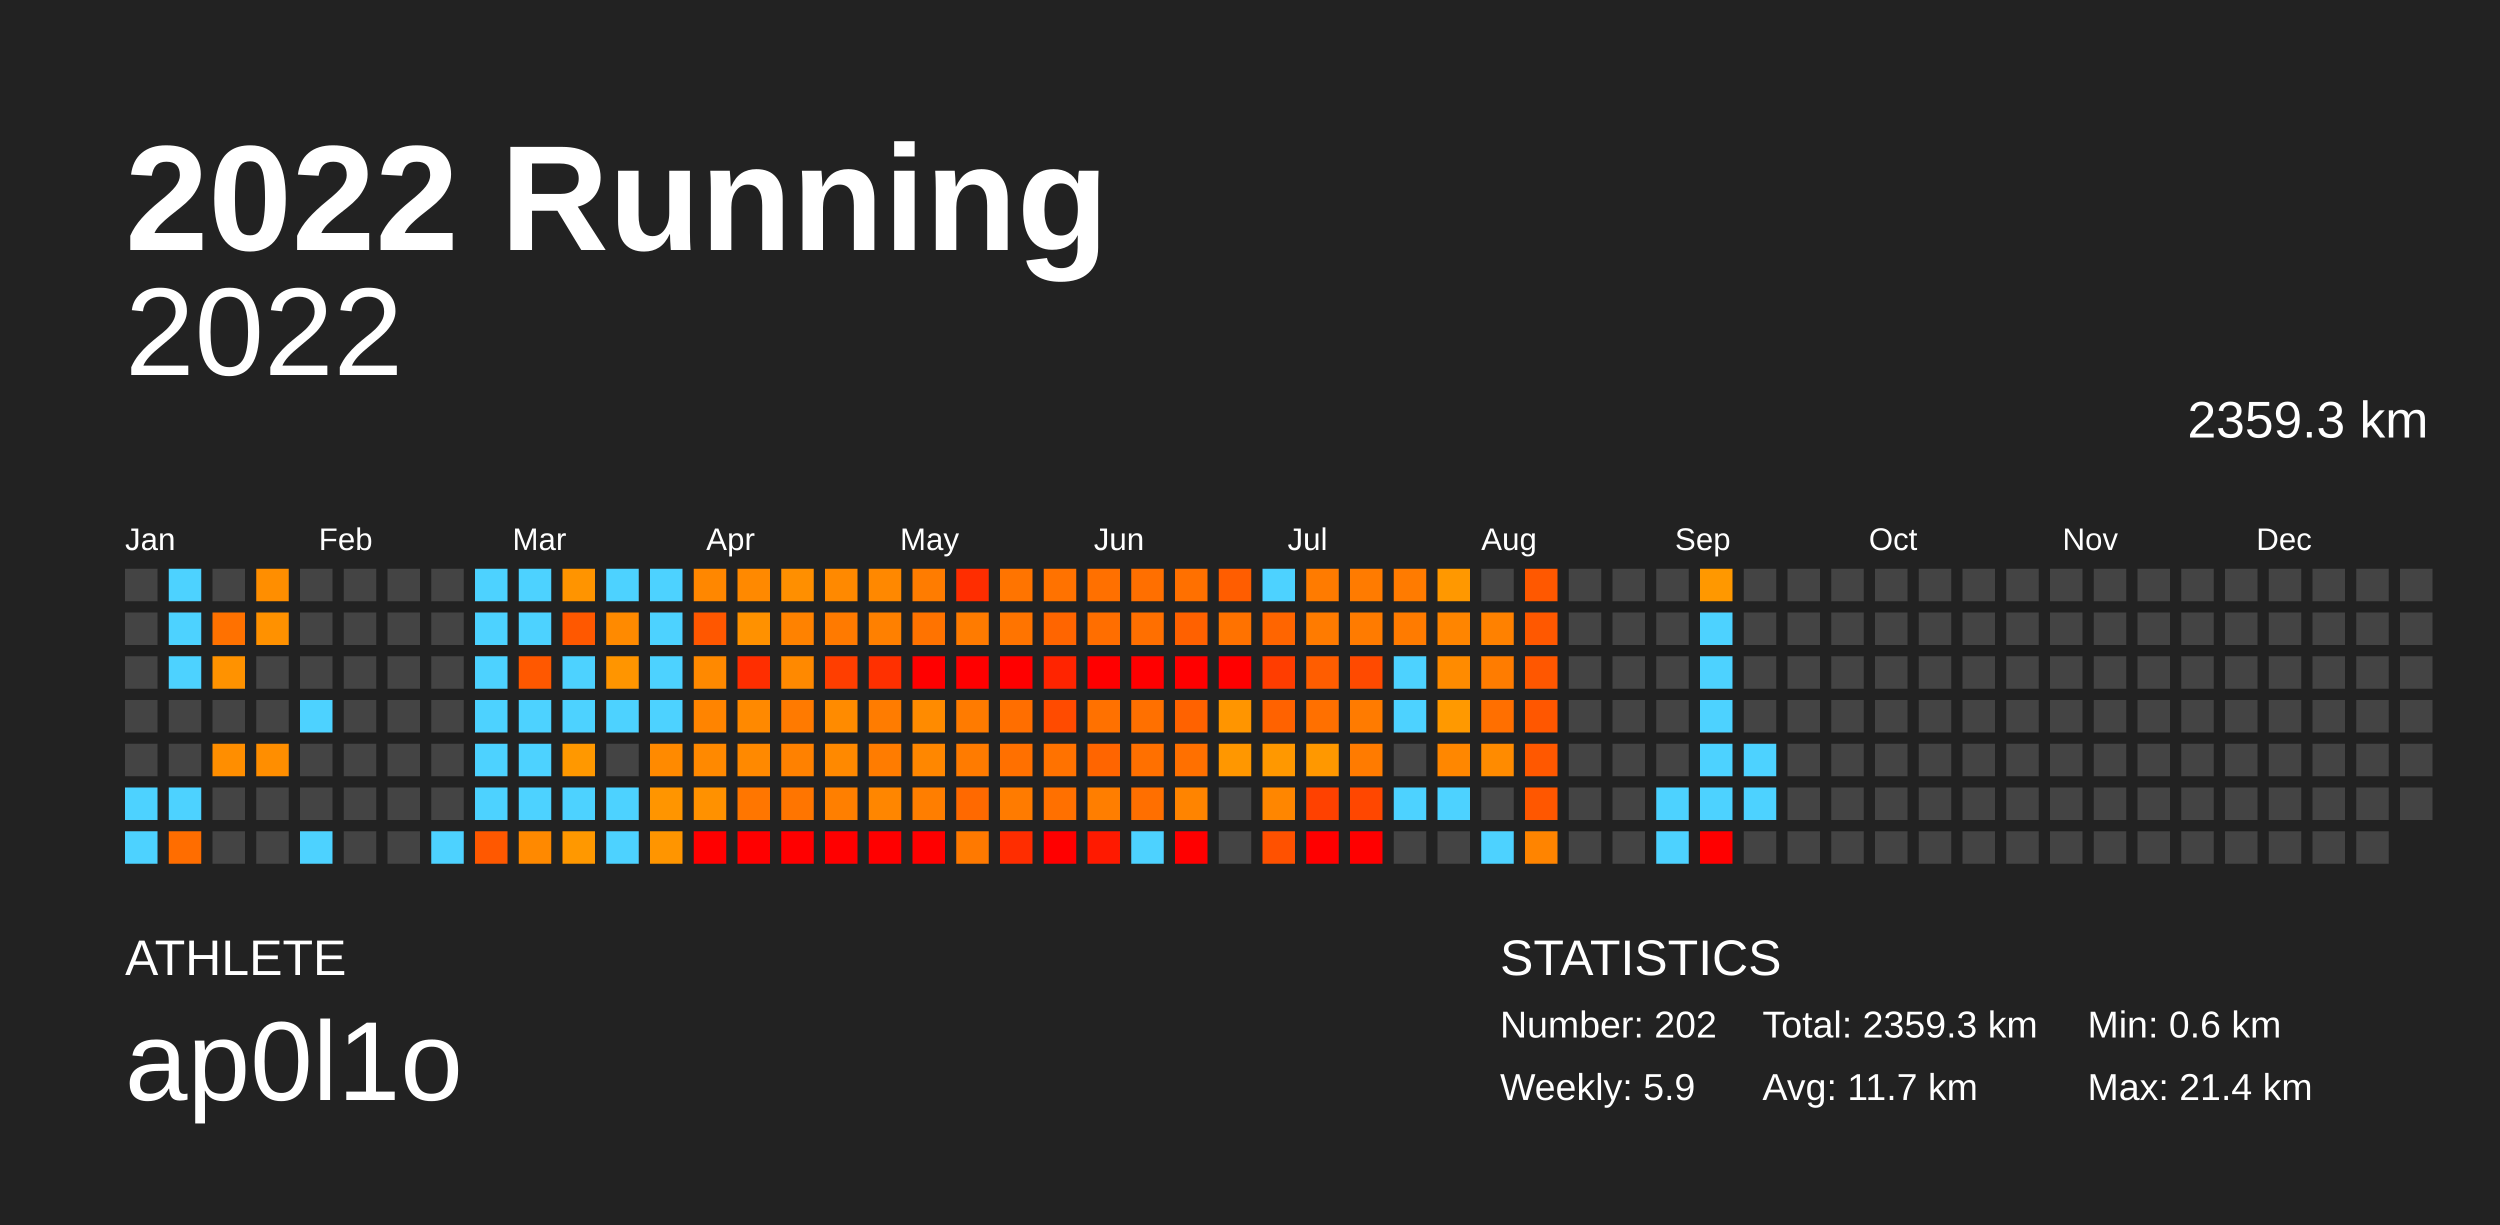
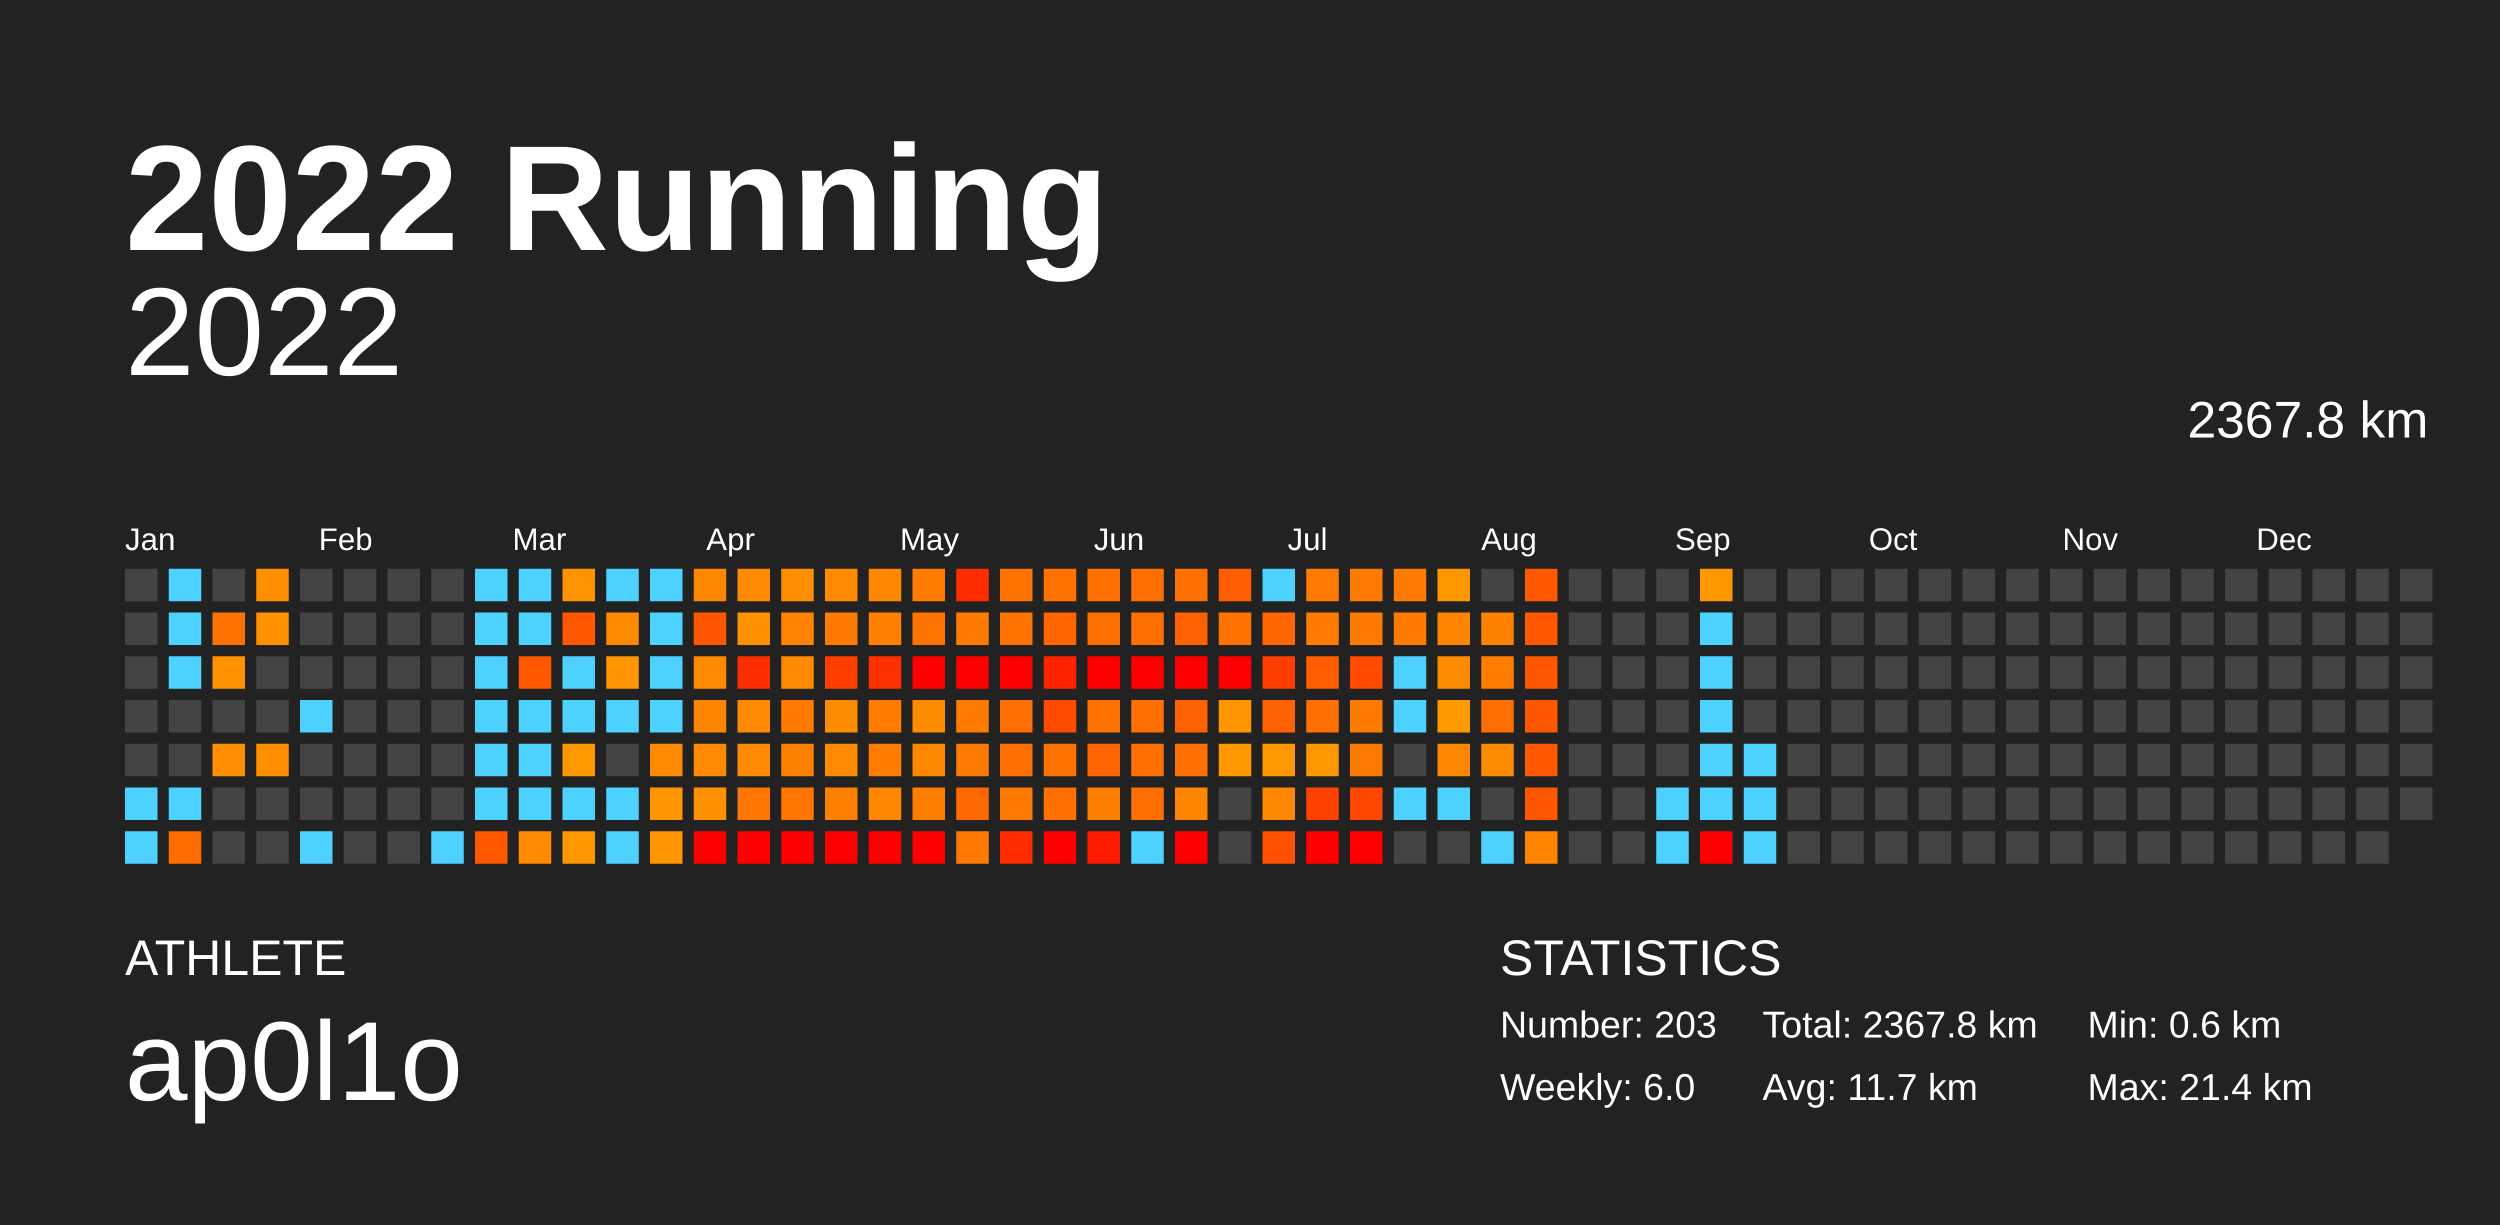
<svg xmlns="http://www.w3.org/2000/svg" baseProfile="full" height="98mm" version="1.1" viewBox="0,0,200,98" width="200mm">
  <defs />
  <rect fill="#222222" height="98" width="200" x="0" y="0" />
  <text fill="#FFFFFF" style="font-size:12px; font-family:Arial; font-weight:bold;" x="10" y="20">2022 Running</text>
  <text fill="#FFFFFF" style="font-size:4px; font-family:Arial" x="10" y="78">ATHLETE</text>
  <text fill="#FFFFFF" style="font-size:9px; font-family:Arial" x="10" y="88">ap0l1o</text>
  <text fill="#FFFFFF" style="font-size:4px; font-family:Arial" x="120" y="78">STATISTICS</text>
-   <text fill="#FFFFFF" style="font-size:3px; font-family:Arial" x="120" y="83">Number: 202</text>
-   <text fill="#FFFFFF" style="font-size:3px; font-family:Arial" x="120" y="88">Weekly: 5.9</text>
-   <text fill="#FFFFFF" style="font-size:3px; font-family:Arial" x="141" y="83">Total: 2359.3 km</text>
+   <text fill="#FFFFFF" style="font-size:3px; font-family:Arial" x="120" y="83">Number: 203</text>
+   <text fill="#FFFFFF" style="font-size:3px; font-family:Arial" x="120" y="88">Weekly: 6.0</text>
+   <text fill="#FFFFFF" style="font-size:3px; font-family:Arial" x="141" y="83">Total: 2367.8 km</text>
  <text fill="#FFFFFF" style="font-size:3px; font-family:Arial" x="141" y="88">Avg: 11.7 km</text>
  <text fill="#FFFFFF" style="font-size:3px; font-family:Arial" x="167" y="83">Min: 0.6 km</text>
  <text fill="#FFFFFF" style="font-size:3px; font-family:Arial" x="167" y="88">Max: 21.4 km</text>
  <text alignment-baseline="hanging" fill="#FFFFFF" style="font-size:10.0px; font-family:Arial;" x="10" y="30">2022</text>
-   <text alignment-baseline="hanging" fill="#FFFFFF" style="font-size:4.125px; font-family:Arial;" x="175" y="35">2359.3 km</text>
+   <text alignment-baseline="hanging" fill="#FFFFFF" style="font-size:4.125px; font-family:Arial;" x="175" y="35">2367.8 km</text>
  <text fill="#FFFFFF" style="font-size:2.5px; font-family:Arial" x="10.0" y="44">Jan</text>
  <text fill="#FFFFFF" style="font-size:2.5px; font-family:Arial" x="25.5" y="44">Feb</text>
  <text fill="#FFFFFF" style="font-size:2.5px; font-family:Arial" x="41.0" y="44">Mar</text>
  <text fill="#FFFFFF" style="font-size:2.5px; font-family:Arial" x="56.5" y="44">Apr</text>
  <text fill="#FFFFFF" style="font-size:2.5px; font-family:Arial" x="72.0" y="44">May</text>
  <text fill="#FFFFFF" style="font-size:2.5px; font-family:Arial" x="87.5" y="44">Jun</text>
  <text fill="#FFFFFF" style="font-size:2.5px; font-family:Arial" x="103.0" y="44">Jul</text>
  <text fill="#FFFFFF" style="font-size:2.5px; font-family:Arial" x="118.5" y="44">Aug</text>
  <text fill="#FFFFFF" style="font-size:2.5px; font-family:Arial" x="134.0" y="44">Sep</text>
  <text fill="#FFFFFF" style="font-size:2.5px; font-family:Arial" x="149.5" y="44">Oct</text>
  <text fill="#FFFFFF" style="font-size:2.5px; font-family:Arial" x="165.0" y="44">Nov</text>
  <text fill="#FFFFFF" style="font-size:2.5px; font-family:Arial" x="180.5" y="44">Dec</text>
  <rect fill="#444444" height="2.6" width="2.6" x="10.0" y="45.5" />
  <rect fill="#444444" height="2.6" width="2.6" x="10.0" y="49.0" />
  <rect fill="#444444" height="2.6" width="2.6" x="10.0" y="52.5" />
  <rect fill="#444444" height="2.6" width="2.6" x="10.0" y="56.0" />
  <rect fill="#444444" height="2.6" width="2.6" x="10.0" y="59.5" />
  <rect fill="#4dd2ff" height="2.6" width="2.6" x="10.0" y="63.0" />
  <rect fill="#4dd2ff" height="2.6" width="2.6" x="10.0" y="66.5" />
  <rect fill="#4dd2ff" height="2.6" width="2.6" x="13.5" y="45.5" />
  <rect fill="#4dd2ff" height="2.6" width="2.6" x="13.5" y="49.0" />
  <rect fill="#4dd2ff" height="2.6" width="2.6" x="13.5" y="52.5" />
  <rect fill="#444444" height="2.6" width="2.6" x="13.5" y="56.0" />
  <rect fill="#444444" height="2.6" width="2.6" x="13.5" y="59.5" />
  <rect fill="#4dd2ff" height="2.6" width="2.6" x="13.5" y="63.0" />
  <rect fill="#ff6d00" height="2.6" width="2.6" x="13.5" y="66.5" />
  <rect fill="#444444" height="2.6" width="2.6" x="17.0" y="45.5" />
  <rect fill="#ff7100" height="2.6" width="2.6" x="17.0" y="49.0" />
  <rect fill="#ff9200" height="2.6" width="2.6" x="17.0" y="52.5" />
  <rect fill="#444444" height="2.6" width="2.6" x="17.0" y="56.0" />
  <rect fill="#ff8e00" height="2.6" width="2.6" x="17.0" y="59.5" />
  <rect fill="#444444" height="2.6" width="2.6" x="17.0" y="63.0" />
  <rect fill="#444444" height="2.6" width="2.6" x="17.0" y="66.5" />
  <rect fill="#ff8e00" height="2.6" width="2.6" x="20.5" y="45.5" />
  <rect fill="#ff9100" height="2.6" width="2.6" x="20.5" y="49.0" />
  <rect fill="#444444" height="2.6" width="2.6" x="20.5" y="52.5" />
  <rect fill="#444444" height="2.6" width="2.6" x="20.5" y="56.0" />
  <rect fill="#ff8e00" height="2.6" width="2.6" x="20.5" y="59.5" />
  <rect fill="#444444" height="2.6" width="2.6" x="20.5" y="63.0" />
  <rect fill="#444444" height="2.6" width="2.6" x="20.5" y="66.5" />
  <rect fill="#444444" height="2.6" width="2.6" x="24.0" y="45.5" />
  <rect fill="#444444" height="2.6" width="2.6" x="24.0" y="49.0" />
  <rect fill="#444444" height="2.6" width="2.6" x="24.0" y="52.5" />
  <rect fill="#4dd2ff" height="2.6" width="2.6" x="24.0" y="56.0" />
  <rect fill="#444444" height="2.6" width="2.6" x="24.0" y="59.5" />
  <rect fill="#444444" height="2.6" width="2.6" x="24.0" y="63.0" />
  <rect fill="#4dd2ff" height="2.6" width="2.6" x="24.0" y="66.5" />
  <rect fill="#444444" height="2.6" width="2.6" x="27.5" y="45.5" />
  <rect fill="#444444" height="2.6" width="2.6" x="27.5" y="49.0" />
  <rect fill="#444444" height="2.6" width="2.6" x="27.5" y="52.5" />
  <rect fill="#444444" height="2.6" width="2.6" x="27.5" y="56.0" />
  <rect fill="#444444" height="2.6" width="2.6" x="27.5" y="59.5" />
  <rect fill="#444444" height="2.6" width="2.6" x="27.5" y="63.0" />
  <rect fill="#444444" height="2.6" width="2.6" x="27.5" y="66.5" />
  <rect fill="#444444" height="2.6" width="2.6" x="31.0" y="45.5" />
  <rect fill="#444444" height="2.6" width="2.6" x="31.0" y="49.0" />
  <rect fill="#444444" height="2.6" width="2.6" x="31.0" y="52.5" />
  <rect fill="#444444" height="2.6" width="2.6" x="31.0" y="56.0" />
  <rect fill="#444444" height="2.6" width="2.6" x="31.0" y="59.5" />
  <rect fill="#444444" height="2.6" width="2.6" x="31.0" y="63.0" />
  <rect fill="#444444" height="2.6" width="2.6" x="31.0" y="66.5" />
  <rect fill="#444444" height="2.6" width="2.6" x="34.5" y="45.5" />
  <rect fill="#444444" height="2.6" width="2.6" x="34.5" y="49.0" />
  <rect fill="#444444" height="2.6" width="2.6" x="34.5" y="52.5" />
  <rect fill="#444444" height="2.6" width="2.6" x="34.5" y="56.0" />
  <rect fill="#444444" height="2.6" width="2.6" x="34.5" y="59.5" />
  <rect fill="#444444" height="2.6" width="2.6" x="34.5" y="63.0" />
  <rect fill="#4dd2ff" height="2.6" width="2.6" x="34.5" y="66.5" />
  <rect fill="#4dd2ff" height="2.6" width="2.6" x="38.0" y="45.5" />
  <rect fill="#4dd2ff" height="2.6" width="2.6" x="38.0" y="49.0" />
  <rect fill="#4dd2ff" height="2.6" width="2.6" x="38.0" y="52.5" />
  <rect fill="#4dd2ff" height="2.6" width="2.6" x="38.0" y="56.0" />
  <rect fill="#4dd2ff" height="2.6" width="2.6" x="38.0" y="59.5" />
  <rect fill="#4dd2ff" height="2.6" width="2.6" x="38.0" y="63.0" />
  <rect fill="#ff5800" height="2.6" width="2.6" x="38.0" y="66.5" />
  <rect fill="#4dd2ff" height="2.6" width="2.6" x="41.5" y="45.5" />
  <rect fill="#4dd2ff" height="2.6" width="2.6" x="41.5" y="49.0" />
  <rect fill="#ff5800" height="2.6" width="2.6" x="41.5" y="52.5" />
  <rect fill="#4dd2ff" height="2.6" width="2.6" x="41.5" y="56.0" />
  <rect fill="#4dd2ff" height="2.6" width="2.6" x="41.5" y="59.5" />
  <rect fill="#4dd2ff" height="2.6" width="2.6" x="41.5" y="63.0" />
  <rect fill="#ff8900" height="2.6" width="2.6" x="41.5" y="66.5" />
  <rect fill="#ff9400" height="2.6" width="2.6" x="45.0" y="45.5" />
  <rect fill="#ff5800" height="2.6" width="2.6" x="45.0" y="49.0" />
  <rect fill="#4dd2ff" height="2.6" width="2.6" x="45.0" y="52.5" />
  <rect fill="#4dd2ff" height="2.6" width="2.6" x="45.0" y="56.0" />
  <rect fill="#ff9800" height="2.6" width="2.6" x="45.0" y="59.5" />
  <rect fill="#4dd2ff" height="2.6" width="2.6" x="45.0" y="63.0" />
  <rect fill="#ff9800" height="2.6" width="2.6" x="45.0" y="66.5" />
  <rect fill="#4dd2ff" height="2.6" width="2.6" x="48.5" y="45.5" />
  <rect fill="#ff8a00" height="2.6" width="2.6" x="48.5" y="49.0" />
  <rect fill="#ff9500" height="2.6" width="2.6" x="48.5" y="52.5" />
  <rect fill="#4dd2ff" height="2.6" width="2.6" x="48.5" y="56.0" />
  <rect fill="#444444" height="2.6" width="2.6" x="48.5" y="59.5" />
  <rect fill="#4dd2ff" height="2.6" width="2.6" x="48.5" y="63.0" />
  <rect fill="#4dd2ff" height="2.6" width="2.6" x="48.5" y="66.5" />
  <rect fill="#4dd2ff" height="2.6" width="2.6" x="52.0" y="45.5" />
  <rect fill="#4dd2ff" height="2.6" width="2.6" x="52.0" y="49.0" />
  <rect fill="#4dd2ff" height="2.6" width="2.6" x="52.0" y="52.5" />
  <rect fill="#4dd2ff" height="2.6" width="2.6" x="52.0" y="56.0" />
  <rect fill="#ff8a00" height="2.6" width="2.6" x="52.0" y="59.5" />
  <rect fill="#ff9500" height="2.6" width="2.6" x="52.0" y="63.0" />
  <rect fill="#ff9500" height="2.6" width="2.6" x="52.0" y="66.5" />
  <rect fill="#ff8700" height="2.6" width="2.6" x="55.5" y="45.5" />
  <rect fill="#ff5700" height="2.6" width="2.6" x="55.5" y="49.0" />
  <rect fill="#ff8900" height="2.6" width="2.6" x="55.5" y="52.5" />
  <rect fill="#ff8400" height="2.6" width="2.6" x="55.5" y="56.0" />
  <rect fill="#ff8900" height="2.6" width="2.6" x="55.5" y="59.5" />
  <rect fill="#ff9100" height="2.6" width="2.6" x="55.5" y="63.0" />
  <rect fill="red" height="2.6" width="2.6" x="55.5" y="66.5" />
  <rect fill="#ff8900" height="2.6" width="2.6" x="59.0" y="45.5" />
  <rect fill="#ff9100" height="2.6" width="2.6" x="59.0" y="49.0" />
  <rect fill="#ff2e00" height="2.6" width="2.6" x="59.0" y="52.5" />
  <rect fill="#ff8900" height="2.6" width="2.6" x="59.0" y="56.0" />
  <rect fill="#ff8900" height="2.6" width="2.6" x="59.0" y="59.5" />
  <rect fill="#ff7600" height="2.6" width="2.6" x="59.0" y="63.0" />
  <rect fill="red" height="2.6" width="2.6" x="59.0" y="66.5" />
  <rect fill="#ff8f00" height="2.6" width="2.6" x="62.5" y="45.5" />
  <rect fill="#ff8200" height="2.6" width="2.6" x="62.5" y="49.0" />
  <rect fill="#ff8900" height="2.6" width="2.6" x="62.5" y="52.5" />
  <rect fill="#ff7a00" height="2.6" width="2.6" x="62.5" y="56.0" />
  <rect fill="#ff8100" height="2.6" width="2.6" x="62.5" y="59.5" />
  <rect fill="#ff7500" height="2.6" width="2.6" x="62.5" y="63.0" />
  <rect fill="red" height="2.6" width="2.6" x="62.5" y="66.5" />
  <rect fill="#ff8900" height="2.6" width="2.6" x="66.0" y="45.5" />
  <rect fill="#ff7a00" height="2.6" width="2.6" x="66.0" y="49.0" />
  <rect fill="#ff3e00" height="2.6" width="2.6" x="66.0" y="52.5" />
  <rect fill="#ff8b00" height="2.6" width="2.6" x="66.0" y="56.0" />
  <rect fill="#ff8900" height="2.6" width="2.6" x="66.0" y="59.5" />
  <rect fill="#ff7f00" height="2.6" width="2.6" x="66.0" y="63.0" />
  <rect fill="red" height="2.6" width="2.6" x="66.0" y="66.5" />
  <rect fill="#ff8800" height="2.6" width="2.6" x="69.5" y="45.5" />
  <rect fill="#ff8000" height="2.6" width="2.6" x="69.5" y="49.0" />
  <rect fill="#ff3000" height="2.6" width="2.6" x="69.5" y="52.5" />
  <rect fill="#ff7c00" height="2.6" width="2.6" x="69.5" y="56.0" />
  <rect fill="#ff7c00" height="2.6" width="2.6" x="69.5" y="59.5" />
  <rect fill="#ff8600" height="2.6" width="2.6" x="69.5" y="63.0" />
  <rect fill="red" height="2.6" width="2.6" x="69.5" y="66.5" />
  <rect fill="#ff7c00" height="2.6" width="2.6" x="73.0" y="45.5" />
  <rect fill="#ff7300" height="2.6" width="2.6" x="73.0" y="49.0" />
  <rect fill="red" height="2.6" width="2.6" x="73.0" y="52.5" />
  <rect fill="#ff8b00" height="2.6" width="2.6" x="73.0" y="56.0" />
  <rect fill="#ff8700" height="2.6" width="2.6" x="73.0" y="59.5" />
  <rect fill="#ff7e00" height="2.6" width="2.6" x="73.0" y="63.0" />
  <rect fill="red" height="2.6" width="2.6" x="73.0" y="66.5" />
  <rect fill="#ff2d00" height="2.6" width="2.6" x="76.5" y="45.5" />
  <rect fill="#ff7b00" height="2.6" width="2.6" x="76.5" y="49.0" />
  <rect fill="red" height="2.6" width="2.6" x="76.5" y="52.5" />
  <rect fill="#ff7b00" height="2.6" width="2.6" x="76.5" y="56.0" />
  <rect fill="#ff7b00" height="2.6" width="2.6" x="76.5" y="59.5" />
  <rect fill="#ff6900" height="2.6" width="2.6" x="76.5" y="63.0" />
  <rect fill="#ff7900" height="2.6" width="2.6" x="76.5" y="66.5" />
  <rect fill="#ff7400" height="2.6" width="2.6" x="80.0" y="45.5" />
  <rect fill="#ff7400" height="2.6" width="2.6" x="80.0" y="49.0" />
  <rect fill="red" height="2.6" width="2.6" x="80.0" y="52.5" />
  <rect fill="#ff6e00" height="2.6" width="2.6" x="80.0" y="56.0" />
  <rect fill="#ff7000" height="2.6" width="2.6" x="80.0" y="59.5" />
  <rect fill="#ff7b00" height="2.6" width="2.6" x="80.0" y="63.0" />
  <rect fill="#ff2d00" height="2.6" width="2.6" x="80.0" y="66.5" />
  <rect fill="#ff7200" height="2.6" width="2.6" x="83.5" y="45.5" />
  <rect fill="#ff6500" height="2.6" width="2.6" x="83.5" y="49.0" />
  <rect fill="#ff2400" height="2.6" width="2.6" x="83.5" y="52.5" />
  <rect fill="#ff4b00" height="2.6" width="2.6" x="83.5" y="56.0" />
  <rect fill="#ff7200" height="2.6" width="2.6" x="83.5" y="59.5" />
  <rect fill="#ff7000" height="2.6" width="2.6" x="83.5" y="63.0" />
  <rect fill="red" height="2.6" width="2.6" x="83.5" y="66.5" />
  <rect fill="#ff7000" height="2.6" width="2.6" x="87.0" y="45.5" />
  <rect fill="#ff6e00" height="2.6" width="2.6" x="87.0" y="49.0" />
  <rect fill="red" height="2.6" width="2.6" x="87.0" y="52.5" />
  <rect fill="#ff7100" height="2.6" width="2.6" x="87.0" y="56.0" />
  <rect fill="#ff6500" height="2.6" width="2.6" x="87.0" y="59.5" />
  <rect fill="#ff7e00" height="2.6" width="2.6" x="87.0" y="63.0" />
  <rect fill="#ff1a00" height="2.6" width="2.6" x="87.0" y="66.5" />
  <rect fill="#ff6f00" height="2.6" width="2.6" x="90.5" y="45.5" />
  <rect fill="#ff6f00" height="2.6" width="2.6" x="90.5" y="49.0" />
  <rect fill="red" height="2.6" width="2.6" x="90.5" y="52.5" />
  <rect fill="#ff7000" height="2.6" width="2.6" x="90.5" y="56.0" />
  <rect fill="#ff7000" height="2.6" width="2.6" x="90.5" y="59.5" />
  <rect fill="#ff6f00" height="2.6" width="2.6" x="90.5" y="63.0" />
  <rect fill="#4dd2ff" height="2.6" width="2.6" x="90.5" y="66.5" />
  <rect fill="#ff7000" height="2.6" width="2.6" x="94.0" y="45.5" />
  <rect fill="#ff6100" height="2.6" width="2.6" x="94.0" y="49.0" />
  <rect fill="red" height="2.6" width="2.6" x="94.0" y="52.5" />
  <rect fill="#ff6200" height="2.6" width="2.6" x="94.0" y="56.0" />
  <rect fill="#ff7000" height="2.6" width="2.6" x="94.0" y="59.5" />
  <rect fill="#ff8400" height="2.6" width="2.6" x="94.0" y="63.0" />
  <rect fill="red" height="2.6" width="2.6" x="94.0" y="66.5" />
  <rect fill="#ff5d00" height="2.6" width="2.6" x="97.5" y="45.5" />
  <rect fill="#ff7200" height="2.6" width="2.6" x="97.5" y="49.0" />
  <rect fill="red" height="2.6" width="2.6" x="97.5" y="52.5" />
  <rect fill="#ff9500" height="2.6" width="2.6" x="97.5" y="56.0" />
  <rect fill="#ff9700" height="2.6" width="2.6" x="97.5" y="59.5" />
  <rect fill="#444444" height="2.6" width="2.6" x="97.5" y="63.0" />
  <rect fill="#444444" height="2.6" width="2.6" x="97.5" y="66.5" />
  <rect fill="#4dd2ff" height="2.6" width="2.6" x="101.0" y="45.5" />
  <rect fill="#ff6500" height="2.6" width="2.6" x="101.0" y="49.0" />
  <rect fill="#ff3d00" height="2.6" width="2.6" x="101.0" y="52.5" />
  <rect fill="#ff6200" height="2.6" width="2.6" x="101.0" y="56.0" />
  <rect fill="#ff9800" height="2.6" width="2.6" x="101.0" y="59.5" />
  <rect fill="#ff8600" height="2.6" width="2.6" x="101.0" y="63.0" />
  <rect fill="#ff5100" height="2.6" width="2.6" x="101.0" y="66.5" />
  <rect fill="#ff7b00" height="2.6" width="2.6" x="104.5" y="45.5" />
  <rect fill="#ff7b00" height="2.6" width="2.6" x="104.5" y="49.0" />
  <rect fill="#ff5d00" height="2.6" width="2.6" x="104.5" y="52.5" />
  <rect fill="#ff7000" height="2.6" width="2.6" x="104.5" y="56.0" />
  <rect fill="#ff9800" height="2.6" width="2.6" x="104.5" y="59.5" />
  <rect fill="#ff4100" height="2.6" width="2.6" x="104.5" y="63.0" />
  <rect fill="red" height="2.6" width="2.6" x="104.5" y="66.5" />
  <rect fill="#ff7b00" height="2.6" width="2.6" x="108.0" y="45.5" />
  <rect fill="#ff7b00" height="2.6" width="2.6" x="108.0" y="49.0" />
  <rect fill="#ff4a00" height="2.6" width="2.6" x="108.0" y="52.5" />
  <rect fill="#ff7b00" height="2.6" width="2.6" x="108.0" y="56.0" />
  <rect fill="#ff7b00" height="2.6" width="2.6" x="108.0" y="59.5" />
  <rect fill="#ff4700" height="2.6" width="2.6" x="108.0" y="63.0" />
  <rect fill="red" height="2.6" width="2.6" x="108.0" y="66.5" />
  <rect fill="#ff7b00" height="2.6" width="2.6" x="111.5" y="45.5" />
  <rect fill="#ff7b00" height="2.6" width="2.6" x="111.5" y="49.0" />
  <rect fill="#4dd2ff" height="2.6" width="2.6" x="111.5" y="52.5" />
  <rect fill="#4dd2ff" height="2.6" width="2.6" x="111.5" y="56.0" />
  <rect fill="#444444" height="2.6" width="2.6" x="111.5" y="59.5" />
  <rect fill="#4dd2ff" height="2.6" width="2.6" x="111.5" y="63.0" />
  <rect fill="#444444" height="2.6" width="2.6" x="111.5" y="66.5" />
  <rect fill="#ff9800" height="2.6" width="2.6" x="115.0" y="45.5" />
  <rect fill="#ff8500" height="2.6" width="2.6" x="115.0" y="49.0" />
  <rect fill="#ff8b00" height="2.6" width="2.6" x="115.0" y="52.5" />
  <rect fill="#ff9900" height="2.6" width="2.6" x="115.0" y="56.0" />
  <rect fill="#ff8700" height="2.6" width="2.6" x="115.0" y="59.5" />
  <rect fill="#4dd2ff" height="2.6" width="2.6" x="115.0" y="63.0" />
  <rect fill="#444444" height="2.6" width="2.6" x="115.0" y="66.5" />
  <rect fill="#444444" height="2.6" width="2.6" x="118.5" y="45.5" />
  <rect fill="#ff8100" height="2.6" width="2.6" x="118.5" y="49.0" />
  <rect fill="#ff7c00" height="2.6" width="2.6" x="118.5" y="52.5" />
  <rect fill="#ff6f00" height="2.6" width="2.6" x="118.5" y="56.0" />
  <rect fill="#ff8b00" height="2.6" width="2.6" x="118.5" y="59.5" />
  <rect fill="#444444" height="2.6" width="2.6" x="118.5" y="63.0" />
  <rect fill="#4dd2ff" height="2.6" width="2.6" x="118.5" y="66.5" />
  <rect fill="#ff5800" height="2.6" width="2.6" x="122.0" y="45.5" />
  <rect fill="#ff5800" height="2.6" width="2.6" x="122.0" y="49.0" />
  <rect fill="#ff5700" height="2.6" width="2.6" x="122.0" y="52.5" />
  <rect fill="#ff5700" height="2.6" width="2.6" x="122.0" y="56.0" />
  <rect fill="#ff5800" height="2.6" width="2.6" x="122.0" y="59.5" />
  <rect fill="#ff5700" height="2.6" width="2.6" x="122.0" y="63.0" />
  <rect fill="#ff8400" height="2.6" width="2.6" x="122.0" y="66.5" />
  <rect fill="#444444" height="2.6" width="2.6" x="125.5" y="45.5" />
  <rect fill="#444444" height="2.6" width="2.6" x="125.5" y="49.0" />
  <rect fill="#444444" height="2.6" width="2.6" x="125.5" y="52.5" />
  <rect fill="#444444" height="2.6" width="2.6" x="125.5" y="56.0" />
  <rect fill="#444444" height="2.6" width="2.6" x="125.5" y="59.5" />
  <rect fill="#444444" height="2.6" width="2.6" x="125.5" y="63.0" />
  <rect fill="#444444" height="2.6" width="2.6" x="125.5" y="66.5" />
  <rect fill="#444444" height="2.6" width="2.6" x="129.0" y="45.5" />
  <rect fill="#444444" height="2.6" width="2.6" x="129.0" y="49.0" />
  <rect fill="#444444" height="2.6" width="2.6" x="129.0" y="52.5" />
  <rect fill="#444444" height="2.6" width="2.6" x="129.0" y="56.0" />
  <rect fill="#444444" height="2.6" width="2.6" x="129.0" y="59.5" />
  <rect fill="#444444" height="2.6" width="2.6" x="129.0" y="63.0" />
  <rect fill="#444444" height="2.6" width="2.6" x="129.0" y="66.5" />
  <rect fill="#444444" height="2.6" width="2.6" x="132.5" y="45.5" />
  <rect fill="#444444" height="2.6" width="2.6" x="132.5" y="49.0" />
  <rect fill="#444444" height="2.6" width="2.6" x="132.5" y="52.5" />
  <rect fill="#444444" height="2.6" width="2.6" x="132.5" y="56.0" />
  <rect fill="#444444" height="2.6" width="2.6" x="132.5" y="59.5" />
  <rect fill="#4dd2ff" height="2.6" width="2.6" x="132.5" y="63.0" />
  <rect fill="#4dd2ff" height="2.6" width="2.6" x="132.5" y="66.5" />
  <rect fill="#ff9800" height="2.6" width="2.6" x="136.0" y="45.5" />
  <rect fill="#4dd2ff" height="2.6" width="2.6" x="136.0" y="49.0" />
  <rect fill="#4dd2ff" height="2.6" width="2.6" x="136.0" y="52.5" />
  <rect fill="#4dd2ff" height="2.6" width="2.6" x="136.0" y="56.0" />
  <rect fill="#4dd2ff" height="2.6" width="2.6" x="136.0" y="59.5" />
  <rect fill="#4dd2ff" height="2.6" width="2.6" x="136.0" y="63.0" />
  <rect fill="red" height="2.6" width="2.6" x="136.0" y="66.5" />
  <rect fill="#444444" height="2.6" width="2.6" x="139.5" y="45.5" />
  <rect fill="#444444" height="2.6" width="2.6" x="139.5" y="49.0" />
  <rect fill="#444444" height="2.6" width="2.6" x="139.5" y="52.5" />
  <rect fill="#444444" height="2.6" width="2.6" x="139.5" y="56.0" />
  <rect fill="#4dd2ff" height="2.6" width="2.6" x="139.5" y="59.5" />
  <rect fill="#4dd2ff" height="2.6" width="2.6" x="139.5" y="63.0" />
-   <rect fill="#444444" height="2.6" width="2.6" x="139.5" y="66.5" />
+   <rect fill="#4dd2ff" height="2.6" width="2.6" x="139.5" y="66.5" />
  <rect fill="#444444" height="2.6" width="2.6" x="143.0" y="45.5" />
  <rect fill="#444444" height="2.6" width="2.6" x="143.0" y="49.0" />
  <rect fill="#444444" height="2.6" width="2.6" x="143.0" y="52.5" />
  <rect fill="#444444" height="2.6" width="2.6" x="143.0" y="56.0" />
  <rect fill="#444444" height="2.6" width="2.6" x="143.0" y="59.5" />
  <rect fill="#444444" height="2.6" width="2.6" x="143.0" y="63.0" />
  <rect fill="#444444" height="2.6" width="2.6" x="143.0" y="66.5" />
  <rect fill="#444444" height="2.6" width="2.6" x="146.5" y="45.5" />
  <rect fill="#444444" height="2.6" width="2.6" x="146.5" y="49.0" />
  <rect fill="#444444" height="2.6" width="2.6" x="146.5" y="52.5" />
  <rect fill="#444444" height="2.6" width="2.6" x="146.5" y="56.0" />
  <rect fill="#444444" height="2.6" width="2.6" x="146.5" y="59.5" />
  <rect fill="#444444" height="2.6" width="2.6" x="146.5" y="63.0" />
  <rect fill="#444444" height="2.6" width="2.6" x="146.5" y="66.5" />
  <rect fill="#444444" height="2.6" width="2.6" x="150.0" y="45.5" />
  <rect fill="#444444" height="2.6" width="2.6" x="150.0" y="49.0" />
  <rect fill="#444444" height="2.6" width="2.6" x="150.0" y="52.5" />
  <rect fill="#444444" height="2.6" width="2.6" x="150.0" y="56.0" />
  <rect fill="#444444" height="2.6" width="2.6" x="150.0" y="59.5" />
  <rect fill="#444444" height="2.6" width="2.6" x="150.0" y="63.0" />
  <rect fill="#444444" height="2.6" width="2.6" x="150.0" y="66.5" />
  <rect fill="#444444" height="2.6" width="2.6" x="153.5" y="45.5" />
  <rect fill="#444444" height="2.6" width="2.6" x="153.5" y="49.0" />
  <rect fill="#444444" height="2.6" width="2.6" x="153.5" y="52.5" />
  <rect fill="#444444" height="2.6" width="2.6" x="153.5" y="56.0" />
  <rect fill="#444444" height="2.6" width="2.6" x="153.5" y="59.5" />
  <rect fill="#444444" height="2.6" width="2.6" x="153.5" y="63.0" />
  <rect fill="#444444" height="2.6" width="2.6" x="153.5" y="66.5" />
  <rect fill="#444444" height="2.6" width="2.6" x="157.0" y="45.5" />
  <rect fill="#444444" height="2.6" width="2.6" x="157.0" y="49.0" />
  <rect fill="#444444" height="2.6" width="2.6" x="157.0" y="52.5" />
  <rect fill="#444444" height="2.6" width="2.6" x="157.0" y="56.0" />
  <rect fill="#444444" height="2.6" width="2.6" x="157.0" y="59.5" />
  <rect fill="#444444" height="2.6" width="2.6" x="157.0" y="63.0" />
  <rect fill="#444444" height="2.6" width="2.6" x="157.0" y="66.5" />
  <rect fill="#444444" height="2.6" width="2.6" x="160.5" y="45.5" />
  <rect fill="#444444" height="2.6" width="2.6" x="160.5" y="49.0" />
  <rect fill="#444444" height="2.6" width="2.6" x="160.5" y="52.5" />
  <rect fill="#444444" height="2.6" width="2.6" x="160.5" y="56.0" />
  <rect fill="#444444" height="2.6" width="2.6" x="160.5" y="59.5" />
  <rect fill="#444444" height="2.6" width="2.6" x="160.5" y="63.0" />
  <rect fill="#444444" height="2.6" width="2.6" x="160.5" y="66.5" />
  <rect fill="#444444" height="2.6" width="2.6" x="164.0" y="45.5" />
  <rect fill="#444444" height="2.6" width="2.6" x="164.0" y="49.0" />
  <rect fill="#444444" height="2.6" width="2.6" x="164.0" y="52.5" />
  <rect fill="#444444" height="2.6" width="2.6" x="164.0" y="56.0" />
  <rect fill="#444444" height="2.6" width="2.6" x="164.0" y="59.5" />
  <rect fill="#444444" height="2.6" width="2.6" x="164.0" y="63.0" />
  <rect fill="#444444" height="2.6" width="2.6" x="164.0" y="66.5" />
  <rect fill="#444444" height="2.6" width="2.6" x="167.5" y="45.5" />
  <rect fill="#444444" height="2.6" width="2.6" x="167.5" y="49.0" />
  <rect fill="#444444" height="2.6" width="2.6" x="167.5" y="52.5" />
  <rect fill="#444444" height="2.6" width="2.6" x="167.5" y="56.0" />
  <rect fill="#444444" height="2.6" width="2.6" x="167.5" y="59.5" />
  <rect fill="#444444" height="2.6" width="2.6" x="167.5" y="63.0" />
  <rect fill="#444444" height="2.6" width="2.6" x="167.5" y="66.5" />
  <rect fill="#444444" height="2.6" width="2.6" x="171.0" y="45.5" />
  <rect fill="#444444" height="2.6" width="2.6" x="171.0" y="49.0" />
  <rect fill="#444444" height="2.6" width="2.6" x="171.0" y="52.5" />
  <rect fill="#444444" height="2.6" width="2.6" x="171.0" y="56.0" />
  <rect fill="#444444" height="2.6" width="2.6" x="171.0" y="59.5" />
  <rect fill="#444444" height="2.6" width="2.6" x="171.0" y="63.0" />
  <rect fill="#444444" height="2.6" width="2.6" x="171.0" y="66.5" />
  <rect fill="#444444" height="2.6" width="2.6" x="174.5" y="45.5" />
  <rect fill="#444444" height="2.6" width="2.6" x="174.5" y="49.0" />
  <rect fill="#444444" height="2.6" width="2.6" x="174.5" y="52.5" />
  <rect fill="#444444" height="2.6" width="2.6" x="174.5" y="56.0" />
  <rect fill="#444444" height="2.6" width="2.6" x="174.5" y="59.5" />
  <rect fill="#444444" height="2.6" width="2.6" x="174.5" y="63.0" />
  <rect fill="#444444" height="2.6" width="2.6" x="174.5" y="66.5" />
  <rect fill="#444444" height="2.6" width="2.6" x="178.0" y="45.5" />
  <rect fill="#444444" height="2.6" width="2.6" x="178.0" y="49.0" />
  <rect fill="#444444" height="2.6" width="2.6" x="178.0" y="52.5" />
  <rect fill="#444444" height="2.6" width="2.6" x="178.0" y="56.0" />
  <rect fill="#444444" height="2.6" width="2.6" x="178.0" y="59.5" />
  <rect fill="#444444" height="2.6" width="2.6" x="178.0" y="63.0" />
  <rect fill="#444444" height="2.6" width="2.6" x="178.0" y="66.5" />
  <rect fill="#444444" height="2.6" width="2.6" x="181.5" y="45.5" />
  <rect fill="#444444" height="2.6" width="2.6" x="181.5" y="49.0" />
  <rect fill="#444444" height="2.6" width="2.6" x="181.5" y="52.5" />
  <rect fill="#444444" height="2.6" width="2.6" x="181.5" y="56.0" />
  <rect fill="#444444" height="2.6" width="2.6" x="181.5" y="59.5" />
  <rect fill="#444444" height="2.6" width="2.6" x="181.5" y="63.0" />
  <rect fill="#444444" height="2.6" width="2.6" x="181.5" y="66.5" />
  <rect fill="#444444" height="2.6" width="2.6" x="185.0" y="45.5" />
  <rect fill="#444444" height="2.6" width="2.6" x="185.0" y="49.0" />
  <rect fill="#444444" height="2.6" width="2.6" x="185.0" y="52.5" />
  <rect fill="#444444" height="2.6" width="2.6" x="185.0" y="56.0" />
  <rect fill="#444444" height="2.6" width="2.6" x="185.0" y="59.5" />
  <rect fill="#444444" height="2.6" width="2.6" x="185.0" y="63.0" />
  <rect fill="#444444" height="2.6" width="2.6" x="185.0" y="66.5" />
  <rect fill="#444444" height="2.6" width="2.6" x="188.5" y="45.5" />
  <rect fill="#444444" height="2.6" width="2.6" x="188.5" y="49.0" />
  <rect fill="#444444" height="2.6" width="2.6" x="188.5" y="52.5" />
  <rect fill="#444444" height="2.6" width="2.6" x="188.5" y="56.0" />
  <rect fill="#444444" height="2.6" width="2.6" x="188.5" y="59.5" />
  <rect fill="#444444" height="2.6" width="2.6" x="188.5" y="63.0" />
  <rect fill="#444444" height="2.6" width="2.6" x="188.5" y="66.5" />
  <rect fill="#444444" height="2.6" width="2.6" x="192.0" y="45.5" />
  <rect fill="#444444" height="2.6" width="2.6" x="192.0" y="49.0" />
  <rect fill="#444444" height="2.6" width="2.6" x="192.0" y="52.5" />
  <rect fill="#444444" height="2.6" width="2.6" x="192.0" y="56.0" />
  <rect fill="#444444" height="2.6" width="2.6" x="192.0" y="59.5" />
  <rect fill="#444444" height="2.6" width="2.6" x="192.0" y="63.0" />
</svg>
